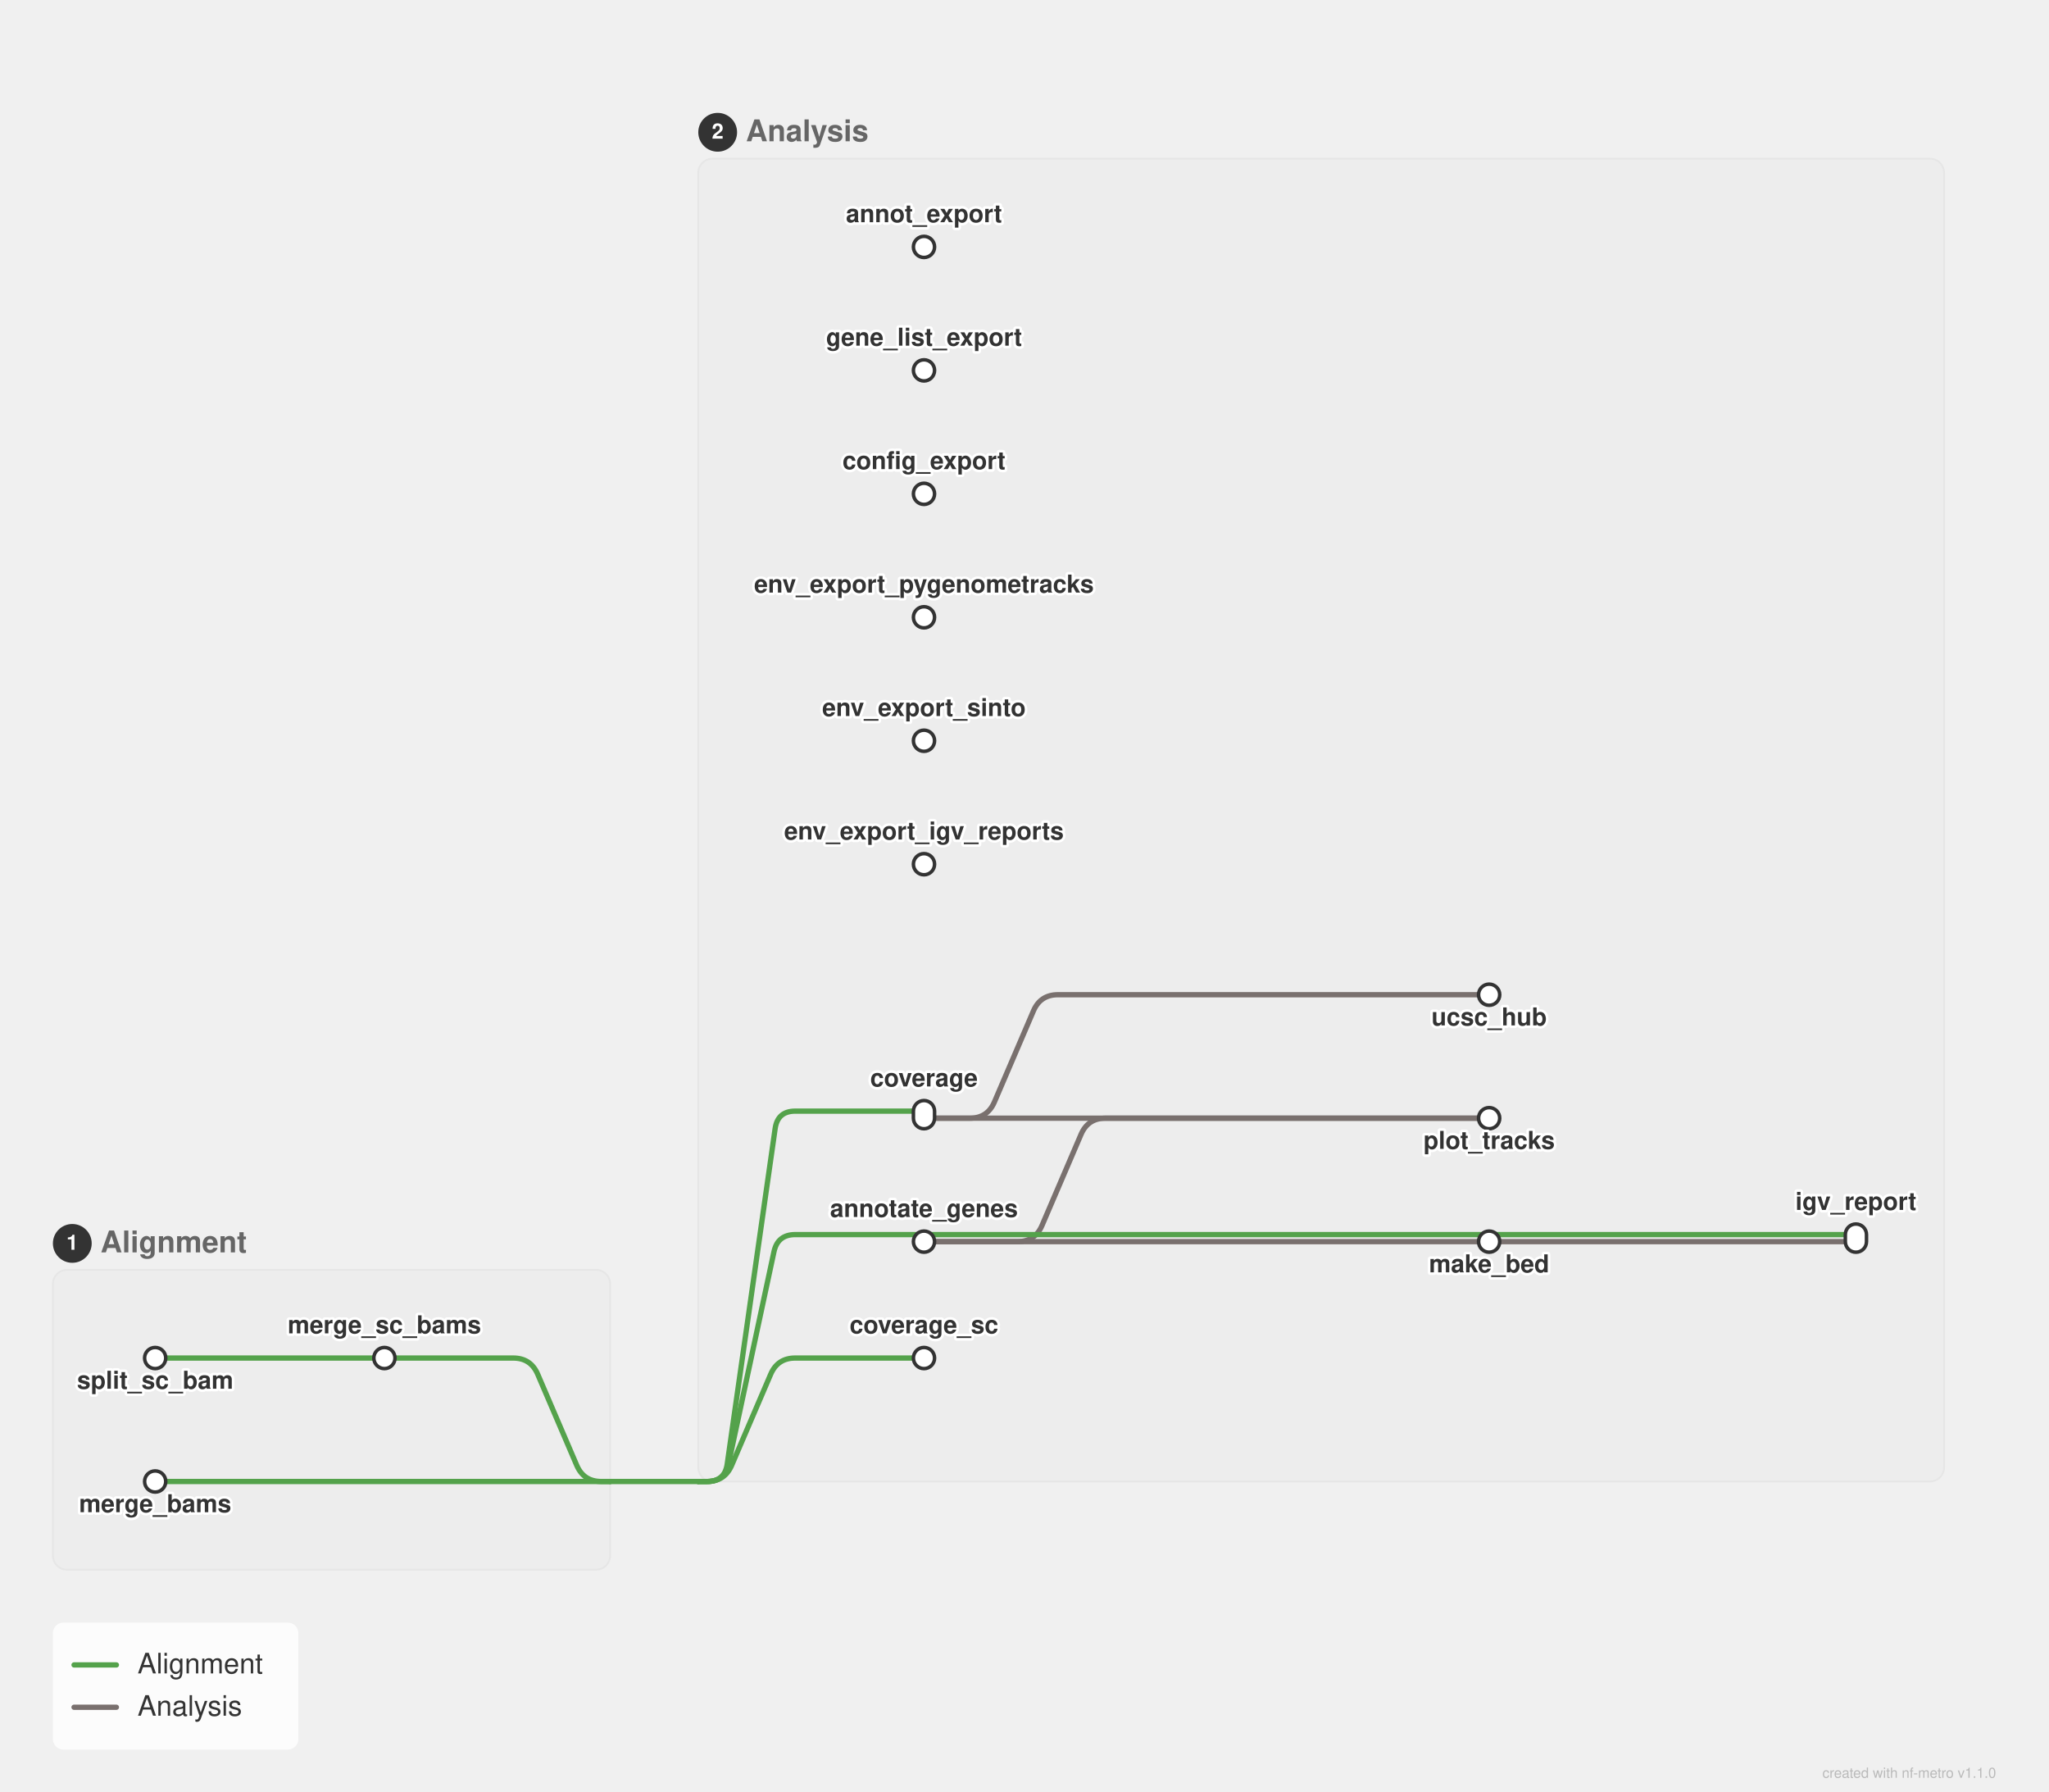
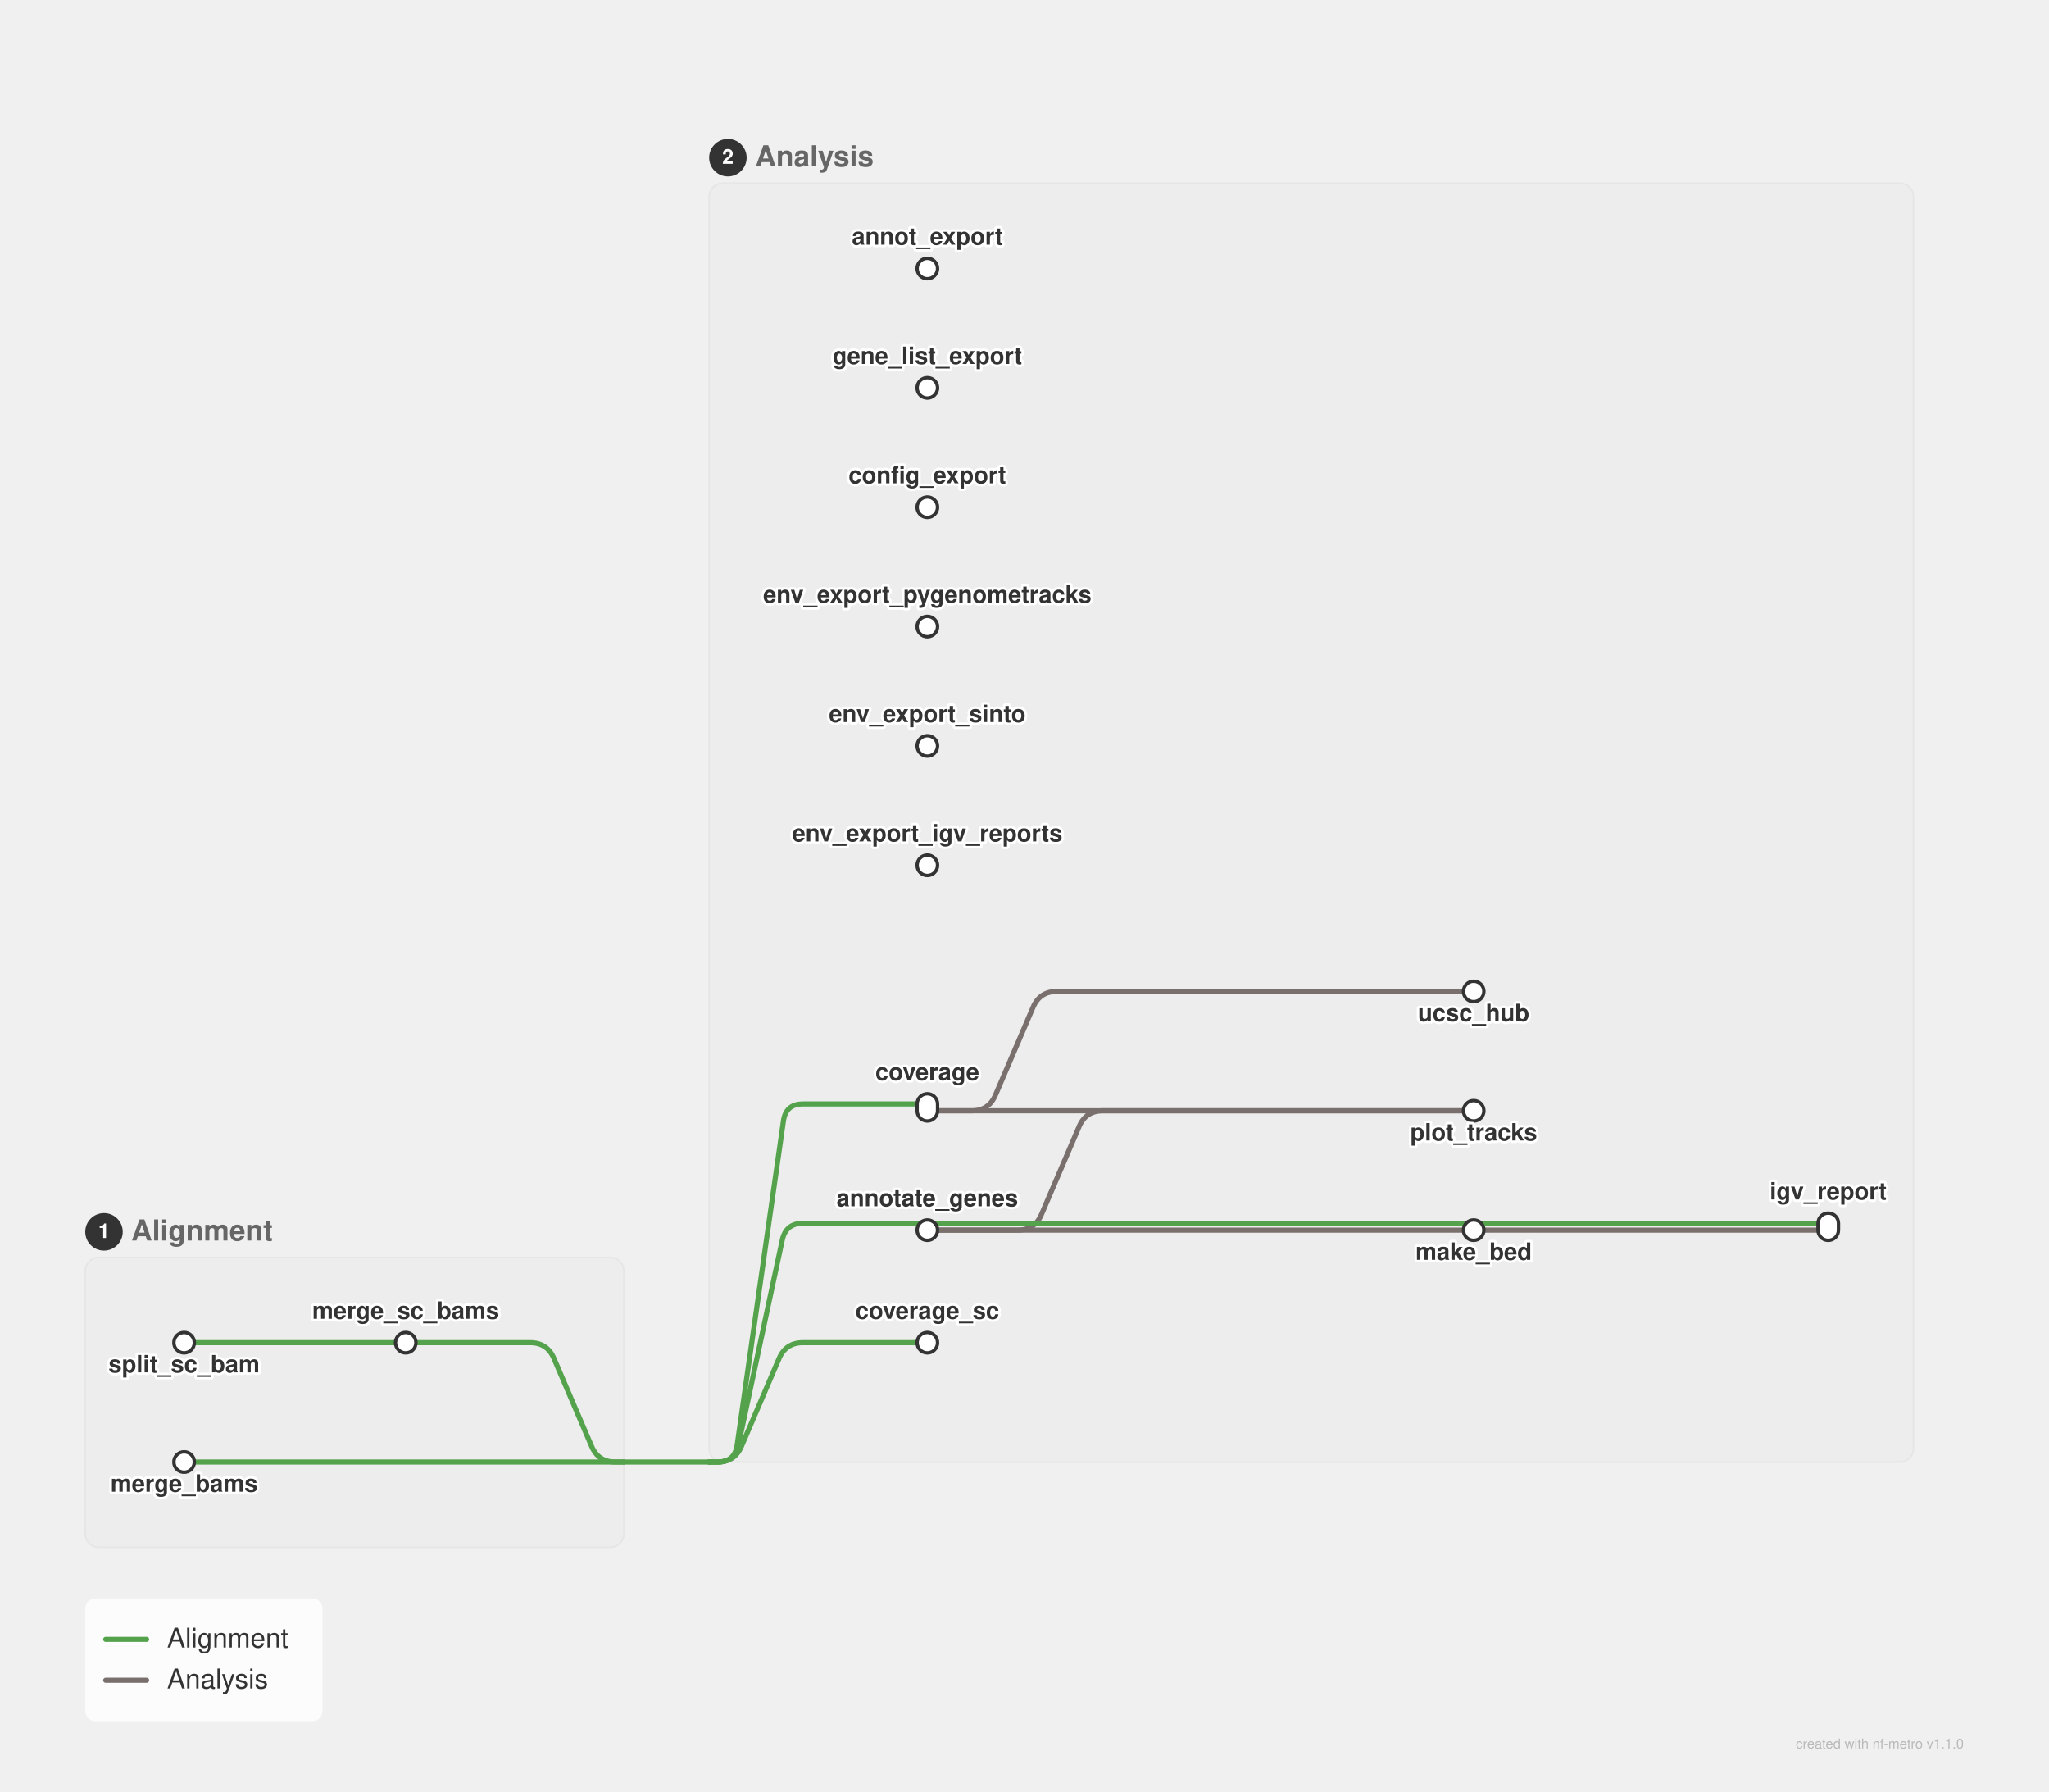
- <svg xmlns="http://www.w3.org/2000/svg" width="1162" height="1016" viewBox="0 0 1162 1016">
+ <svg xmlns="http://www.w3.org/2000/svg" width="1162" height="1016" viewBox="-20 0 1202 1016">
  <defs>
</defs>
  <style>.nf-metro-title { fill: var(--nfm-map-title-color, #111111); }
.nf-metro-station-label { fill: var(--nfm-map-label-color, #333333); }
.nf-metro-section-box { fill: var(--nfm-map-section-fill, #ededed); stroke: var(--nfm-map-section-stroke, #e6e6e6); }
.nf-metro-section-label { fill: var(--nfm-map-section-label-color, #666666); }
.nf-metro-group-label { fill: var(--nfm-map-section-label-color, #666666); }
.nf-metro-group-underline { stroke: var(--nfm-map-section-label-color, #666666); }
.nf-metro-legend-bg { fill: var(--nfm-map-legend-bg, rgba(255, 255, 255, 0.8)); }
.nf-metro-legend-text { fill: var(--nfm-map-legend-text-color, #333333); }
.nf-metro-marker-stroke { stroke: var(--nfm-map-marker-stroke, #333333); }
.nf-metro-label-halo { fill: var(--nfm-map-bg, #ffffff); stroke: var(--nfm-map-bg, #ffffff); }</style>
  <style>@media (prefers-color-scheme: dark) {
    .nf-metro-section-label { fill: #d0d0d0; }
    .nf-metro-section-num-circle { fill: #777777; }
    .nf-metro-title { fill: #ffffff; }
}
</style>
  <rect x="30.0" y="720.0" width="316.0" height="170.0" rx="8" ry="8" fill="#ededed" stroke="#e6e6e6" stroke-width="1.0" class="nf-metro-section-box" data-section-id="align" data-section-lines="align" />
  <circle cx="41.0" cy="705.0" r="11" fill="#333333" class="nf-metro-section-num-circle" data-section-id="align" />
  <text x="41.0" y="705.0" font-size="12" fill="#ffffff" font-family="'Helvetica Neue', Helvetica, Arial, sans-serif" font-weight="bold" text-anchor="middle" dy="0.3em" data-section-id="align">1</text>
  <text x="57.0" y="705.0" font-size="17.0" fill="#666666" font-family="'Helvetica Neue', Helvetica, Arial, sans-serif" font-weight="bold" dy="0.3em" class="nf-metro-section-label" data-section-id="align">Alignment</text>
  <rect x="396.0" y="90.0" width="706.5" height="750.0" rx="8" ry="8" fill="#ededed" stroke="#e6e6e6" stroke-width="1.0" class="nf-metro-section-box" data-section-id="generic" data-section-lines="align,generic" />
  <circle cx="407.0" cy="75.0" r="11" fill="#333333" class="nf-metro-section-num-circle" data-section-id="generic" />
  <text x="407.0" y="75.0" font-size="12" fill="#ffffff" font-family="'Helvetica Neue', Helvetica, Arial, sans-serif" font-weight="bold" text-anchor="middle" dy="0.3em" data-section-id="generic">2</text>
  <text x="423.0" y="75.0" font-size="17.0" fill="#666666" font-family="'Helvetica Neue', Helvetica, Arial, sans-serif" font-weight="bold" dy="0.3em" class="nf-metro-section-label" data-section-id="generic">Analysis</text>
  <path d="M524.0,634.0 L844.5,634.0" stroke="#79706E" stroke-width="3.0" stroke-linecap="round" class="metro-line-generic" data-line-id="generic" />
  <path d="M524.0,634.0 L550.0,634.0 Q560.0,634.0,563.939,624.809 L586.061,573.191 Q590.0,564.0,600.0,564.0 L844.5,564.0" stroke="#79706E" stroke-width="3.0" fill="none" stroke-linecap="round" stroke-linejoin="round" class="metro-line-generic" data-line-id="generic" />
  <path d="M524.0,704.0 L577.0,704.0 Q587.0,704.0,590.939,694.809 L613.061,643.191 Q617.0,634.0,627.0,634.0 L844.5,634.0" stroke="#79706E" stroke-width="3.0" fill="none" stroke-linecap="round" stroke-linejoin="round" class="metro-line-generic" data-line-id="generic" />
  <path d="M524.0,704.0 L844.5,704.0" stroke="#79706E" stroke-width="3.0" stroke-linecap="round" class="metro-line-generic" data-line-id="generic" />
  <path d="M844.5,704.0 L1052.5,704.0" stroke="#79706E" stroke-width="3.0" stroke-linecap="round" class="metro-line-generic" data-line-id="generic" />
  <path d="M88.0,770.0 L218.0,770.0" stroke="#54A24B" stroke-width="3.0" stroke-linecap="round" class="metro-line-align" data-line-id="align" />
  <path d="M88.0,840.0 L346.0,840.0" stroke="#54A24B" stroke-width="3.0" stroke-linecap="round" class="metro-line-align" data-line-id="align" />
  <path d="M396.0,840.0 L401.0,840.0 Q411.0,840.0,412.414,830.101 L439.586,639.899 Q441.0,630.0,451.0,630.0 L524.0,630.0" stroke="#54A24B" stroke-width="3.0" fill="none" stroke-linecap="round" stroke-linejoin="round" class="metro-line-align" data-line-id="align" />
  <path d="M396.0,840.0 L401.0,840.0 Q411.0,840.0,413.095,830.222 L438.905,709.778 Q441.0,700.0,451.0,700.0 L1052.5,700.0" stroke="#54A24B" stroke-width="3.0" fill="none" stroke-linecap="round" stroke-linejoin="round" class="metro-line-align" data-line-id="align" />
  <path d="M218.0,770.0 L291.0,770.0 Q301.0,770.0,304.939,779.191 L327.061,830.809 Q331.0,840.0,341.0,840.0 L346.0,840.0" stroke="#54A24B" stroke-width="3.0" fill="none" stroke-linecap="round" stroke-linejoin="round" class="metro-line-align" data-line-id="align" />
  <path d="M396.0,840.0 L401.0,840.0 Q411.0,840.0,414.939,830.809 L437.061,779.191 Q441.0,770.0,451.0,770.0 L524.0,770.0" stroke="#54A24B" stroke-width="3.0" fill="none" stroke-linecap="round" stroke-linejoin="round" class="metro-line-align" data-line-id="align" />
  <path d="M346.0,840.0 L396.0,840.0" stroke="#54A24B" stroke-width="3.0" stroke-linecap="round" class="metro-line-align" data-line-id="align" />
  <g class="nf-metro-station-group" data-node-id="n0" data-node-cx="88.0" data-node-cy="840.0" data-node-r="6.0" data-node-groups="align" data-node-region="align" data-node-w="12.0" data-node-h="12.0" data-node-rx="6.0">
    <rect x="82.0" y="834.0" width="12.0" height="12.0" rx="6.0" ry="6.0" fill="#ffffff" stroke="#333333" stroke-width="2.0" class="nf-metro-station" data-station-id="n0" data-station-lines="align" data-station-label="merge_bams" data-section-id="align" data-section-name="Alignment" />
  </g>
  <g class="nf-metro-station-group" data-node-id="n8" data-node-cx="88.0" data-node-cy="770.0" data-node-r="6.0" data-node-groups="align" data-node-region="align" data-node-w="12.0" data-node-h="12.0" data-node-rx="6.0">
    <rect x="82.0" y="764.0" width="12.0" height="12.0" rx="6.0" ry="6.0" fill="#ffffff" stroke="#333333" stroke-width="2.0" class="nf-metro-station" data-station-id="n8" data-station-lines="align" data-station-label="split_sc_bam" data-section-id="align" data-section-name="Alignment" />
  </g>
  <g class="nf-metro-station-group" data-node-id="n9" data-node-cx="218.0" data-node-cy="770.0" data-node-r="6.0" data-node-groups="align" data-node-region="align" data-node-w="12.0" data-node-h="12.0" data-node-rx="6.0">
    <rect x="212.0" y="764.0" width="12.0" height="12.0" rx="6.0" ry="6.0" fill="#ffffff" stroke="#333333" stroke-width="2.0" class="nf-metro-station" data-station-id="n9" data-station-lines="align" data-station-label="merge_sc_bams" data-section-id="align" data-section-name="Alignment" />
  </g>
  <g class="nf-metro-station-group" data-node-id="n1" data-node-cx="524.0" data-node-cy="632.0" data-node-r="6.0" data-node-groups="align,generic" data-node-region="generic" data-node-w="12.0" data-node-h="16.0" data-node-rx="6.0">
    <rect x="518.0" y="624.0" width="12.0" height="16.0" rx="6.0" ry="6.0" fill="#ffffff" stroke="#333333" stroke-width="2.0" class="nf-metro-station" data-station-id="n1" data-station-lines="align,generic" data-station-label="coverage" data-section-id="generic" data-section-name="Analysis" />
  </g>
  <g class="nf-metro-station-group" data-node-id="n2" data-node-cx="524.0" data-node-cy="704.0" data-node-r="6.0" data-node-groups="generic" data-node-region="generic" data-node-w="12.0" data-node-h="12.0" data-node-rx="6.0">
    <rect x="518.0" y="698.0" width="12.0" height="12.0" rx="6.0" ry="6.0" fill="#ffffff" stroke="#333333" stroke-width="2.0" class="nf-metro-station" data-station-id="n2" data-station-lines="generic" data-station-label="annotate_genes" data-section-id="generic" data-section-name="Analysis" />
  </g>
  <g class="nf-metro-station-group" data-node-id="n3" data-node-cx="844.5" data-node-cy="634.0" data-node-r="6.0" data-node-groups="generic" data-node-region="generic" data-node-w="12.0" data-node-h="12.0" data-node-rx="6.0">
    <rect x="838.5" y="628.0" width="12.0" height="12.0" rx="6.0" ry="6.0" fill="#ffffff" stroke="#333333" stroke-width="2.0" class="nf-metro-station" data-station-id="n3" data-station-lines="generic" data-station-label="plot_tracks" data-section-id="generic" data-section-name="Analysis" />
  </g>
  <g class="nf-metro-station-group" data-node-id="n4" data-node-cx="844.5" data-node-cy="564.0" data-node-r="6.0" data-node-groups="generic" data-node-region="generic" data-node-w="12.0" data-node-h="12.0" data-node-rx="6.0">
    <rect x="838.5" y="558.0" width="12.0" height="12.0" rx="6.0" ry="6.0" fill="#ffffff" stroke="#333333" stroke-width="2.0" class="nf-metro-station" data-station-id="n4" data-station-lines="generic" data-station-label="ucsc_hub" data-section-id="generic" data-section-name="Analysis" />
  </g>
  <g class="nf-metro-station-group" data-node-id="n5" data-node-cx="524.0" data-node-cy="140.0" data-node-r="6.0" data-node-groups="" data-node-region="generic" data-node-w="12.0" data-node-h="12.0" data-node-rx="6.0">
    <rect x="518.0" y="134.0" width="12.0" height="12.0" rx="6.0" ry="6.0" fill="#ffffff" stroke="#333333" stroke-width="2.0" class="nf-metro-station" data-station-id="n5" data-station-lines="" data-station-label="annot_export" data-section-id="generic" data-section-name="Analysis" />
  </g>
  <g class="nf-metro-station-group" data-node-id="n6" data-node-cx="524.0" data-node-cy="210.0" data-node-r="6.0" data-node-groups="" data-node-region="generic" data-node-w="12.0" data-node-h="12.0" data-node-rx="6.0">
    <rect x="518.0" y="204.0" width="12.0" height="12.0" rx="6.0" ry="6.0" fill="#ffffff" stroke="#333333" stroke-width="2.0" class="nf-metro-station" data-station-id="n6" data-station-lines="" data-station-label="gene_list_export" data-section-id="generic" data-section-name="Analysis" />
  </g>
  <g class="nf-metro-station-group" data-node-id="n7" data-node-cx="524.0" data-node-cy="280.0" data-node-r="6.0" data-node-groups="" data-node-region="generic" data-node-w="12.0" data-node-h="12.0" data-node-rx="6.0">
    <rect x="518.0" y="274.0" width="12.0" height="12.0" rx="6.0" ry="6.0" fill="#ffffff" stroke="#333333" stroke-width="2.0" class="nf-metro-station" data-station-id="n7" data-station-lines="" data-station-label="config_export" data-section-id="generic" data-section-name="Analysis" />
  </g>
  <g class="nf-metro-station-group" data-node-id="n10" data-node-cx="524.0" data-node-cy="770.0" data-node-r="6.0" data-node-groups="align" data-node-region="generic" data-node-w="12.0" data-node-h="12.0" data-node-rx="6.0">
    <rect x="518.0" y="764.0" width="12.0" height="12.0" rx="6.0" ry="6.0" fill="#ffffff" stroke="#333333" stroke-width="2.0" class="nf-metro-station" data-station-id="n10" data-station-lines="align" data-station-label="coverage_sc" data-section-id="generic" data-section-name="Analysis" />
  </g>
  <g class="nf-metro-station-group" data-node-id="n11" data-node-cx="844.5" data-node-cy="704.0" data-node-r="6.0" data-node-groups="generic" data-node-region="generic" data-node-w="12.0" data-node-h="12.0" data-node-rx="6.0">
    <rect x="838.5" y="698.0" width="12.0" height="12.0" rx="6.0" ry="6.0" fill="#ffffff" stroke="#333333" stroke-width="2.0" class="nf-metro-station" data-station-id="n11" data-station-lines="generic" data-station-label="make_bed" data-section-id="generic" data-section-name="Analysis" />
  </g>
  <g class="nf-metro-station-group" data-node-id="n12" data-node-cx="1052.5" data-node-cy="702.0" data-node-r="6.0" data-node-groups="align,generic" data-node-region="generic" data-node-w="12.0" data-node-h="16.0" data-node-rx="6.0">
    <rect x="1046.5" y="694.0" width="12.0" height="16.0" rx="6.0" ry="6.0" fill="#ffffff" stroke="#333333" stroke-width="2.0" class="nf-metro-station" data-station-id="n12" data-station-lines="align,generic" data-station-label="igv_report" data-section-id="generic" data-section-name="Analysis" />
  </g>
  <g class="nf-metro-station-group" data-node-id="n13" data-node-cx="524.0" data-node-cy="350.0" data-node-r="6.0" data-node-groups="" data-node-region="generic" data-node-w="12.0" data-node-h="12.0" data-node-rx="6.0">
    <rect x="518.0" y="344.0" width="12.0" height="12.0" rx="6.0" ry="6.0" fill="#ffffff" stroke="#333333" stroke-width="2.0" class="nf-metro-station" data-station-id="n13" data-station-lines="" data-station-label="env_export_pygenometracks" data-section-id="generic" data-section-name="Analysis" />
  </g>
  <g class="nf-metro-station-group" data-node-id="n14" data-node-cx="524.0" data-node-cy="420.0" data-node-r="6.0" data-node-groups="" data-node-region="generic" data-node-w="12.0" data-node-h="12.0" data-node-rx="6.0">
    <rect x="518.0" y="414.0" width="12.0" height="12.0" rx="6.0" ry="6.0" fill="#ffffff" stroke="#333333" stroke-width="2.0" class="nf-metro-station" data-station-id="n14" data-station-lines="" data-station-label="env_export_sinto" data-section-id="generic" data-section-name="Analysis" />
  </g>
  <g class="nf-metro-station-group" data-node-id="n15" data-node-cx="524.0" data-node-cy="490.0" data-node-r="6.0" data-node-groups="" data-node-region="generic" data-node-w="12.0" data-node-h="12.0" data-node-rx="6.0">
    <rect x="518.0" y="484.0" width="12.0" height="12.0" rx="6.0" ry="6.0" fill="#ffffff" stroke="#333333" stroke-width="2.0" class="nf-metro-station" data-station-id="n15" data-station-lines="" data-station-label="env_export_igv_reports" data-section-id="generic" data-section-name="Analysis" />
  </g>
  <text x="88.0" y="781.0" font-size="14.0" fill="#ffffff" stroke="#ffffff" stroke-width="3.0" stroke-linejoin="round" font-family="'Helvetica Neue', Helvetica, Arial, sans-serif" font-weight="bold" aria-hidden="true" class="nf-metro-label-halo" text-anchor="middle" dominant-baseline="hanging">split_sc_bam</text>
  <text x="88.0" y="781.0" font-size="14.0" fill="#333333" font-family="'Helvetica Neue', Helvetica, Arial, sans-serif" font-weight="bold" text-anchor="middle" dominant-baseline="hanging" data-station-id="n8" class="nf-metro-station-label">split_sc_bam</text>
  <text x="524.0" y="126.0" font-size="14.0" fill="#ffffff" stroke="#ffffff" stroke-width="3.0" stroke-linejoin="round" font-family="'Helvetica Neue', Helvetica, Arial, sans-serif" font-weight="bold" aria-hidden="true" class="nf-metro-label-halo" text-anchor="middle" dominant-baseline="auto">annot_export</text>
  <text x="524.0" y="126.0" font-size="14.0" fill="#333333" font-family="'Helvetica Neue', Helvetica, Arial, sans-serif" font-weight="bold" text-anchor="middle" dominant-baseline="auto" data-station-id="n5" class="nf-metro-station-label">annot_export</text>
  <text x="524.0" y="196.0" font-size="14.0" fill="#ffffff" stroke="#ffffff" stroke-width="3.0" stroke-linejoin="round" font-family="'Helvetica Neue', Helvetica, Arial, sans-serif" font-weight="bold" aria-hidden="true" class="nf-metro-label-halo" text-anchor="middle" dominant-baseline="auto">gene_list_export</text>
  <text x="524.0" y="196.0" font-size="14.0" fill="#333333" font-family="'Helvetica Neue', Helvetica, Arial, sans-serif" font-weight="bold" text-anchor="middle" dominant-baseline="auto" data-station-id="n6" class="nf-metro-station-label">gene_list_export</text>
  <text x="524.0" y="266.0" font-size="14.0" fill="#ffffff" stroke="#ffffff" stroke-width="3.0" stroke-linejoin="round" font-family="'Helvetica Neue', Helvetica, Arial, sans-serif" font-weight="bold" aria-hidden="true" class="nf-metro-label-halo" text-anchor="middle" dominant-baseline="auto">config_export</text>
  <text x="524.0" y="266.0" font-size="14.0" fill="#333333" font-family="'Helvetica Neue', Helvetica, Arial, sans-serif" font-weight="bold" text-anchor="middle" dominant-baseline="auto" data-station-id="n7" class="nf-metro-station-label">config_export</text>
  <text x="524.0" y="336.0" font-size="14.0" fill="#ffffff" stroke="#ffffff" stroke-width="3.0" stroke-linejoin="round" font-family="'Helvetica Neue', Helvetica, Arial, sans-serif" font-weight="bold" aria-hidden="true" class="nf-metro-label-halo" text-anchor="middle" dominant-baseline="auto">env_export_pygenometracks</text>
  <text x="524.0" y="336.0" font-size="14.0" fill="#333333" font-family="'Helvetica Neue', Helvetica, Arial, sans-serif" font-weight="bold" text-anchor="middle" dominant-baseline="auto" data-station-id="n13" class="nf-metro-station-label">env_export_pygenometracks</text>
  <text x="524.0" y="406.0" font-size="14.0" fill="#ffffff" stroke="#ffffff" stroke-width="3.0" stroke-linejoin="round" font-family="'Helvetica Neue', Helvetica, Arial, sans-serif" font-weight="bold" aria-hidden="true" class="nf-metro-label-halo" text-anchor="middle" dominant-baseline="auto">env_export_sinto</text>
  <text x="524.0" y="406.0" font-size="14.0" fill="#333333" font-family="'Helvetica Neue', Helvetica, Arial, sans-serif" font-weight="bold" text-anchor="middle" dominant-baseline="auto" data-station-id="n14" class="nf-metro-station-label">env_export_sinto</text>
  <text x="524.0" y="476.0" font-size="14.0" fill="#ffffff" stroke="#ffffff" stroke-width="3.0" stroke-linejoin="round" font-family="'Helvetica Neue', Helvetica, Arial, sans-serif" font-weight="bold" aria-hidden="true" class="nf-metro-label-halo" text-anchor="middle" dominant-baseline="auto">env_export_igv_reports</text>
  <text x="524.0" y="476.0" font-size="14.0" fill="#333333" font-family="'Helvetica Neue', Helvetica, Arial, sans-serif" font-weight="bold" text-anchor="middle" dominant-baseline="auto" data-station-id="n15" class="nf-metro-station-label">env_export_igv_reports</text>
  <text x="524.0" y="616.0" font-size="14.0" fill="#ffffff" stroke="#ffffff" stroke-width="3.0" stroke-linejoin="round" font-family="'Helvetica Neue', Helvetica, Arial, sans-serif" font-weight="bold" aria-hidden="true" class="nf-metro-label-halo" text-anchor="middle" dominant-baseline="auto">coverage</text>
  <text x="524.0" y="616.0" font-size="14.0" fill="#333333" font-family="'Helvetica Neue', Helvetica, Arial, sans-serif" font-weight="bold" text-anchor="middle" dominant-baseline="auto" data-station-id="n1" class="nf-metro-station-label">coverage</text>
  <text x="524.0" y="690.0" font-size="14.0" fill="#ffffff" stroke="#ffffff" stroke-width="3.0" stroke-linejoin="round" font-family="'Helvetica Neue', Helvetica, Arial, sans-serif" font-weight="bold" aria-hidden="true" class="nf-metro-label-halo" text-anchor="middle" dominant-baseline="auto">annotate_genes</text>
  <text x="524.0" y="690.0" font-size="14.0" fill="#333333" font-family="'Helvetica Neue', Helvetica, Arial, sans-serif" font-weight="bold" text-anchor="middle" dominant-baseline="auto" data-station-id="n2" class="nf-metro-station-label">annotate_genes</text>
  <text x="88.0" y="851.0" font-size="14.0" fill="#ffffff" stroke="#ffffff" stroke-width="3.0" stroke-linejoin="round" font-family="'Helvetica Neue', Helvetica, Arial, sans-serif" font-weight="bold" aria-hidden="true" class="nf-metro-label-halo" text-anchor="middle" dominant-baseline="hanging">merge_bams</text>
  <text x="88.0" y="851.0" font-size="14.0" fill="#333333" font-family="'Helvetica Neue', Helvetica, Arial, sans-serif" font-weight="bold" text-anchor="middle" dominant-baseline="hanging" data-station-id="n0" class="nf-metro-station-label">merge_bams</text>
  <text x="524.0" y="756.0" font-size="14.0" fill="#ffffff" stroke="#ffffff" stroke-width="3.0" stroke-linejoin="round" font-family="'Helvetica Neue', Helvetica, Arial, sans-serif" font-weight="bold" aria-hidden="true" class="nf-metro-label-halo" text-anchor="middle" dominant-baseline="auto">coverage_sc</text>
  <text x="524.0" y="756.0" font-size="14.0" fill="#333333" font-family="'Helvetica Neue', Helvetica, Arial, sans-serif" font-weight="bold" text-anchor="middle" dominant-baseline="auto" data-station-id="n10" class="nf-metro-station-label">coverage_sc</text>
  <text x="844.5" y="575.0" font-size="14.0" fill="#ffffff" stroke="#ffffff" stroke-width="3.0" stroke-linejoin="round" font-family="'Helvetica Neue', Helvetica, Arial, sans-serif" font-weight="bold" aria-hidden="true" class="nf-metro-label-halo" text-anchor="middle" dominant-baseline="hanging">ucsc_hub</text>
  <text x="844.5" y="575.0" font-size="14.0" fill="#333333" font-family="'Helvetica Neue', Helvetica, Arial, sans-serif" font-weight="bold" text-anchor="middle" dominant-baseline="hanging" data-station-id="n4" class="nf-metro-station-label">ucsc_hub</text>
  <text x="218.0" y="756.0" font-size="14.0" fill="#ffffff" stroke="#ffffff" stroke-width="3.0" stroke-linejoin="round" font-family="'Helvetica Neue', Helvetica, Arial, sans-serif" font-weight="bold" aria-hidden="true" class="nf-metro-label-halo" text-anchor="middle" dominant-baseline="auto">merge_sc_bams</text>
  <text x="218.0" y="756.0" font-size="14.0" fill="#333333" font-family="'Helvetica Neue', Helvetica, Arial, sans-serif" font-weight="bold" text-anchor="middle" dominant-baseline="auto" data-station-id="n9" class="nf-metro-station-label">merge_sc_bams</text>
  <text x="844.5" y="645.0" font-size="14.0" fill="#ffffff" stroke="#ffffff" stroke-width="3.0" stroke-linejoin="round" font-family="'Helvetica Neue', Helvetica, Arial, sans-serif" font-weight="bold" aria-hidden="true" class="nf-metro-label-halo" text-anchor="middle" dominant-baseline="hanging">plot_tracks</text>
  <text x="844.5" y="645.0" font-size="14.0" fill="#333333" font-family="'Helvetica Neue', Helvetica, Arial, sans-serif" font-weight="bold" text-anchor="middle" dominant-baseline="hanging" data-station-id="n3" class="nf-metro-station-label">plot_tracks</text>
  <text x="844.5" y="715.0" font-size="14.0" fill="#ffffff" stroke="#ffffff" stroke-width="3.0" stroke-linejoin="round" font-family="'Helvetica Neue', Helvetica, Arial, sans-serif" font-weight="bold" aria-hidden="true" class="nf-metro-label-halo" text-anchor="middle" dominant-baseline="hanging">make_bed</text>
  <text x="844.5" y="715.0" font-size="14.0" fill="#333333" font-family="'Helvetica Neue', Helvetica, Arial, sans-serif" font-weight="bold" text-anchor="middle" dominant-baseline="hanging" data-station-id="n11" class="nf-metro-station-label">make_bed</text>
  <text x="1052.5" y="686.0" font-size="14.0" fill="#ffffff" stroke="#ffffff" stroke-width="3.0" stroke-linejoin="round" font-family="'Helvetica Neue', Helvetica, Arial, sans-serif" font-weight="bold" aria-hidden="true" class="nf-metro-label-halo" text-anchor="middle" dominant-baseline="auto">igv_report</text>
  <text x="1052.5" y="686.0" font-size="14.0" fill="#333333" font-family="'Helvetica Neue', Helvetica, Arial, sans-serif" font-weight="bold" text-anchor="middle" dominant-baseline="auto" data-station-id="n12" class="nf-metro-station-label">igv_report</text>
  <rect x="30.0" y="920.0" width="139.2" height="72.0" rx="6" ry="6" fill="rgba(255, 255, 255, 0.8)" class="nf-metro-legend-bg" />
  <path d="M42.0,944.0 L66.0,944.0" stroke="#54A24B" stroke-width="3.0" stroke-linecap="round" />
  <text x="78.0" y="944.0" font-size="16.0" fill="#333333" font-family="'Helvetica Neue', Helvetica, Arial, sans-serif" dy="0.3em" class="nf-metro-legend-text">Alignment</text>
  <path d="M42.0,968.0 L66.0,968.0" stroke="#79706E" stroke-width="3.0" stroke-linecap="round" />
  <text x="78.0" y="968.0" font-size="16.0" fill="#333333" font-family="'Helvetica Neue', Helvetica, Arial, sans-serif" dy="0.3em" class="nf-metro-legend-text">Analysis</text>
  <text x="1132.0" y="1008.0" font-size="8" fill="rgba(150, 150, 150, 0.6)" font-family="'Helvetica Neue', Helvetica, Arial, sans-serif" text-anchor="end">created with nf-metro v1.1.0</text>
</svg>
